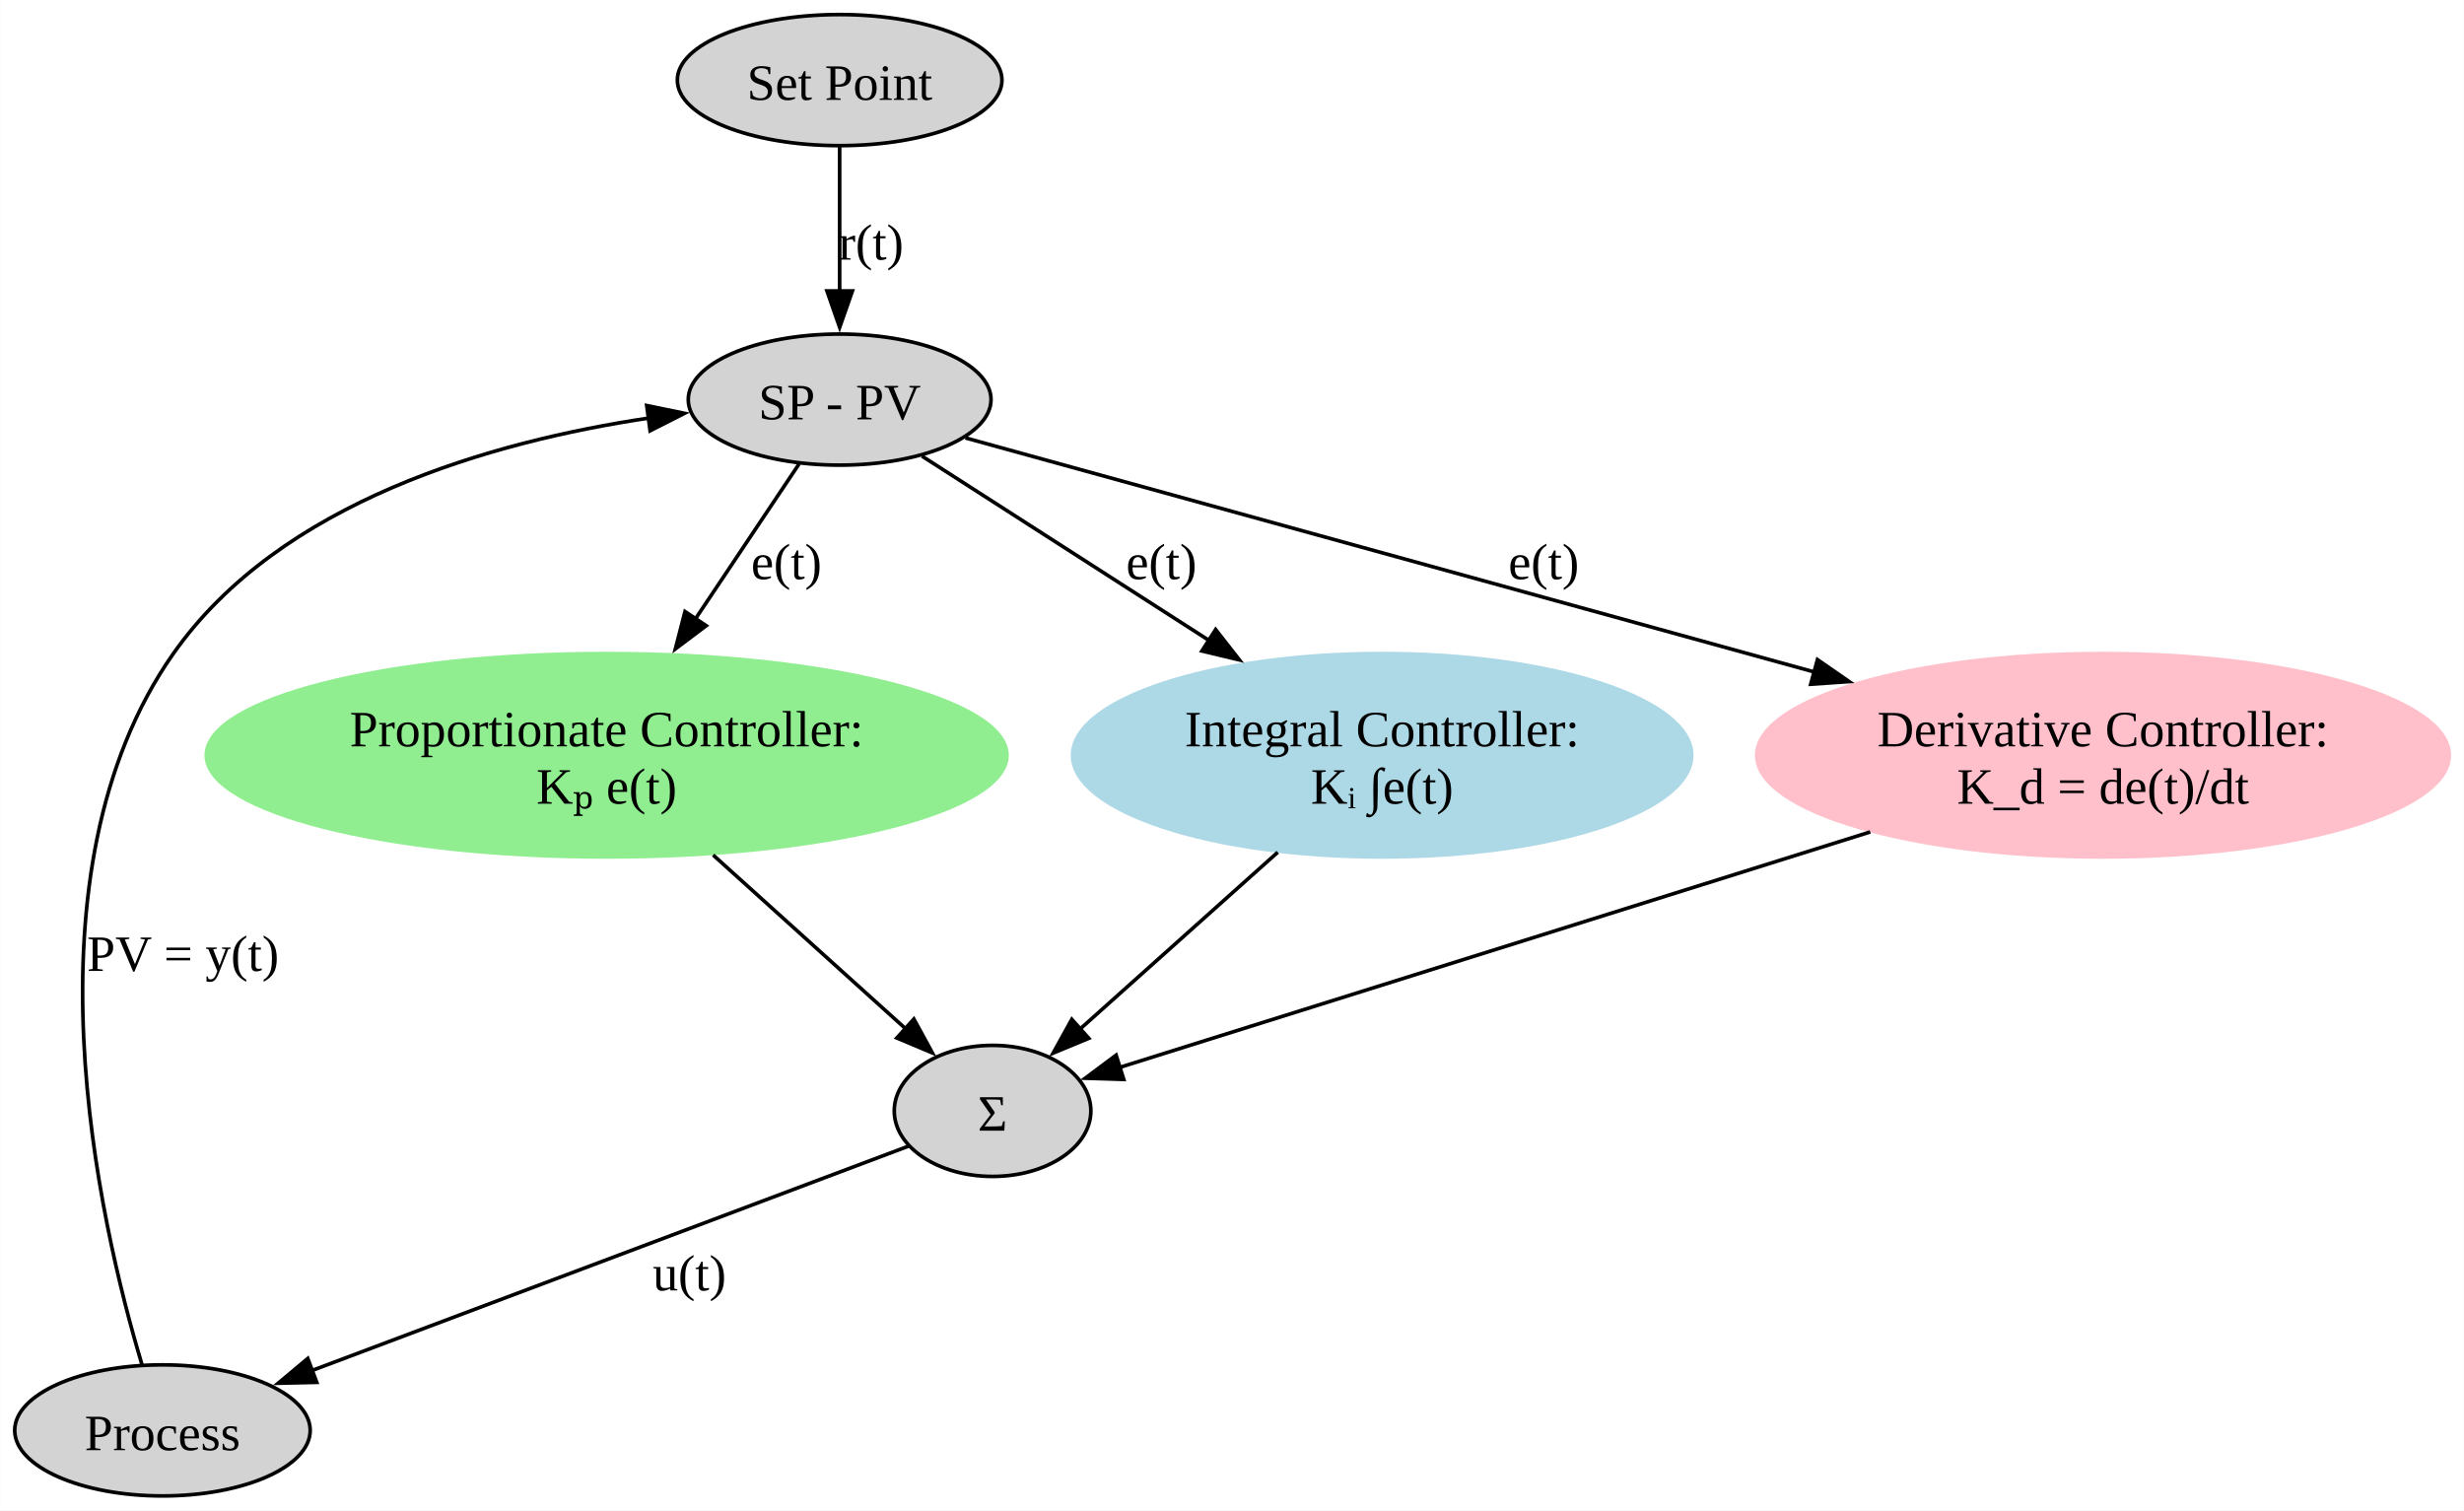
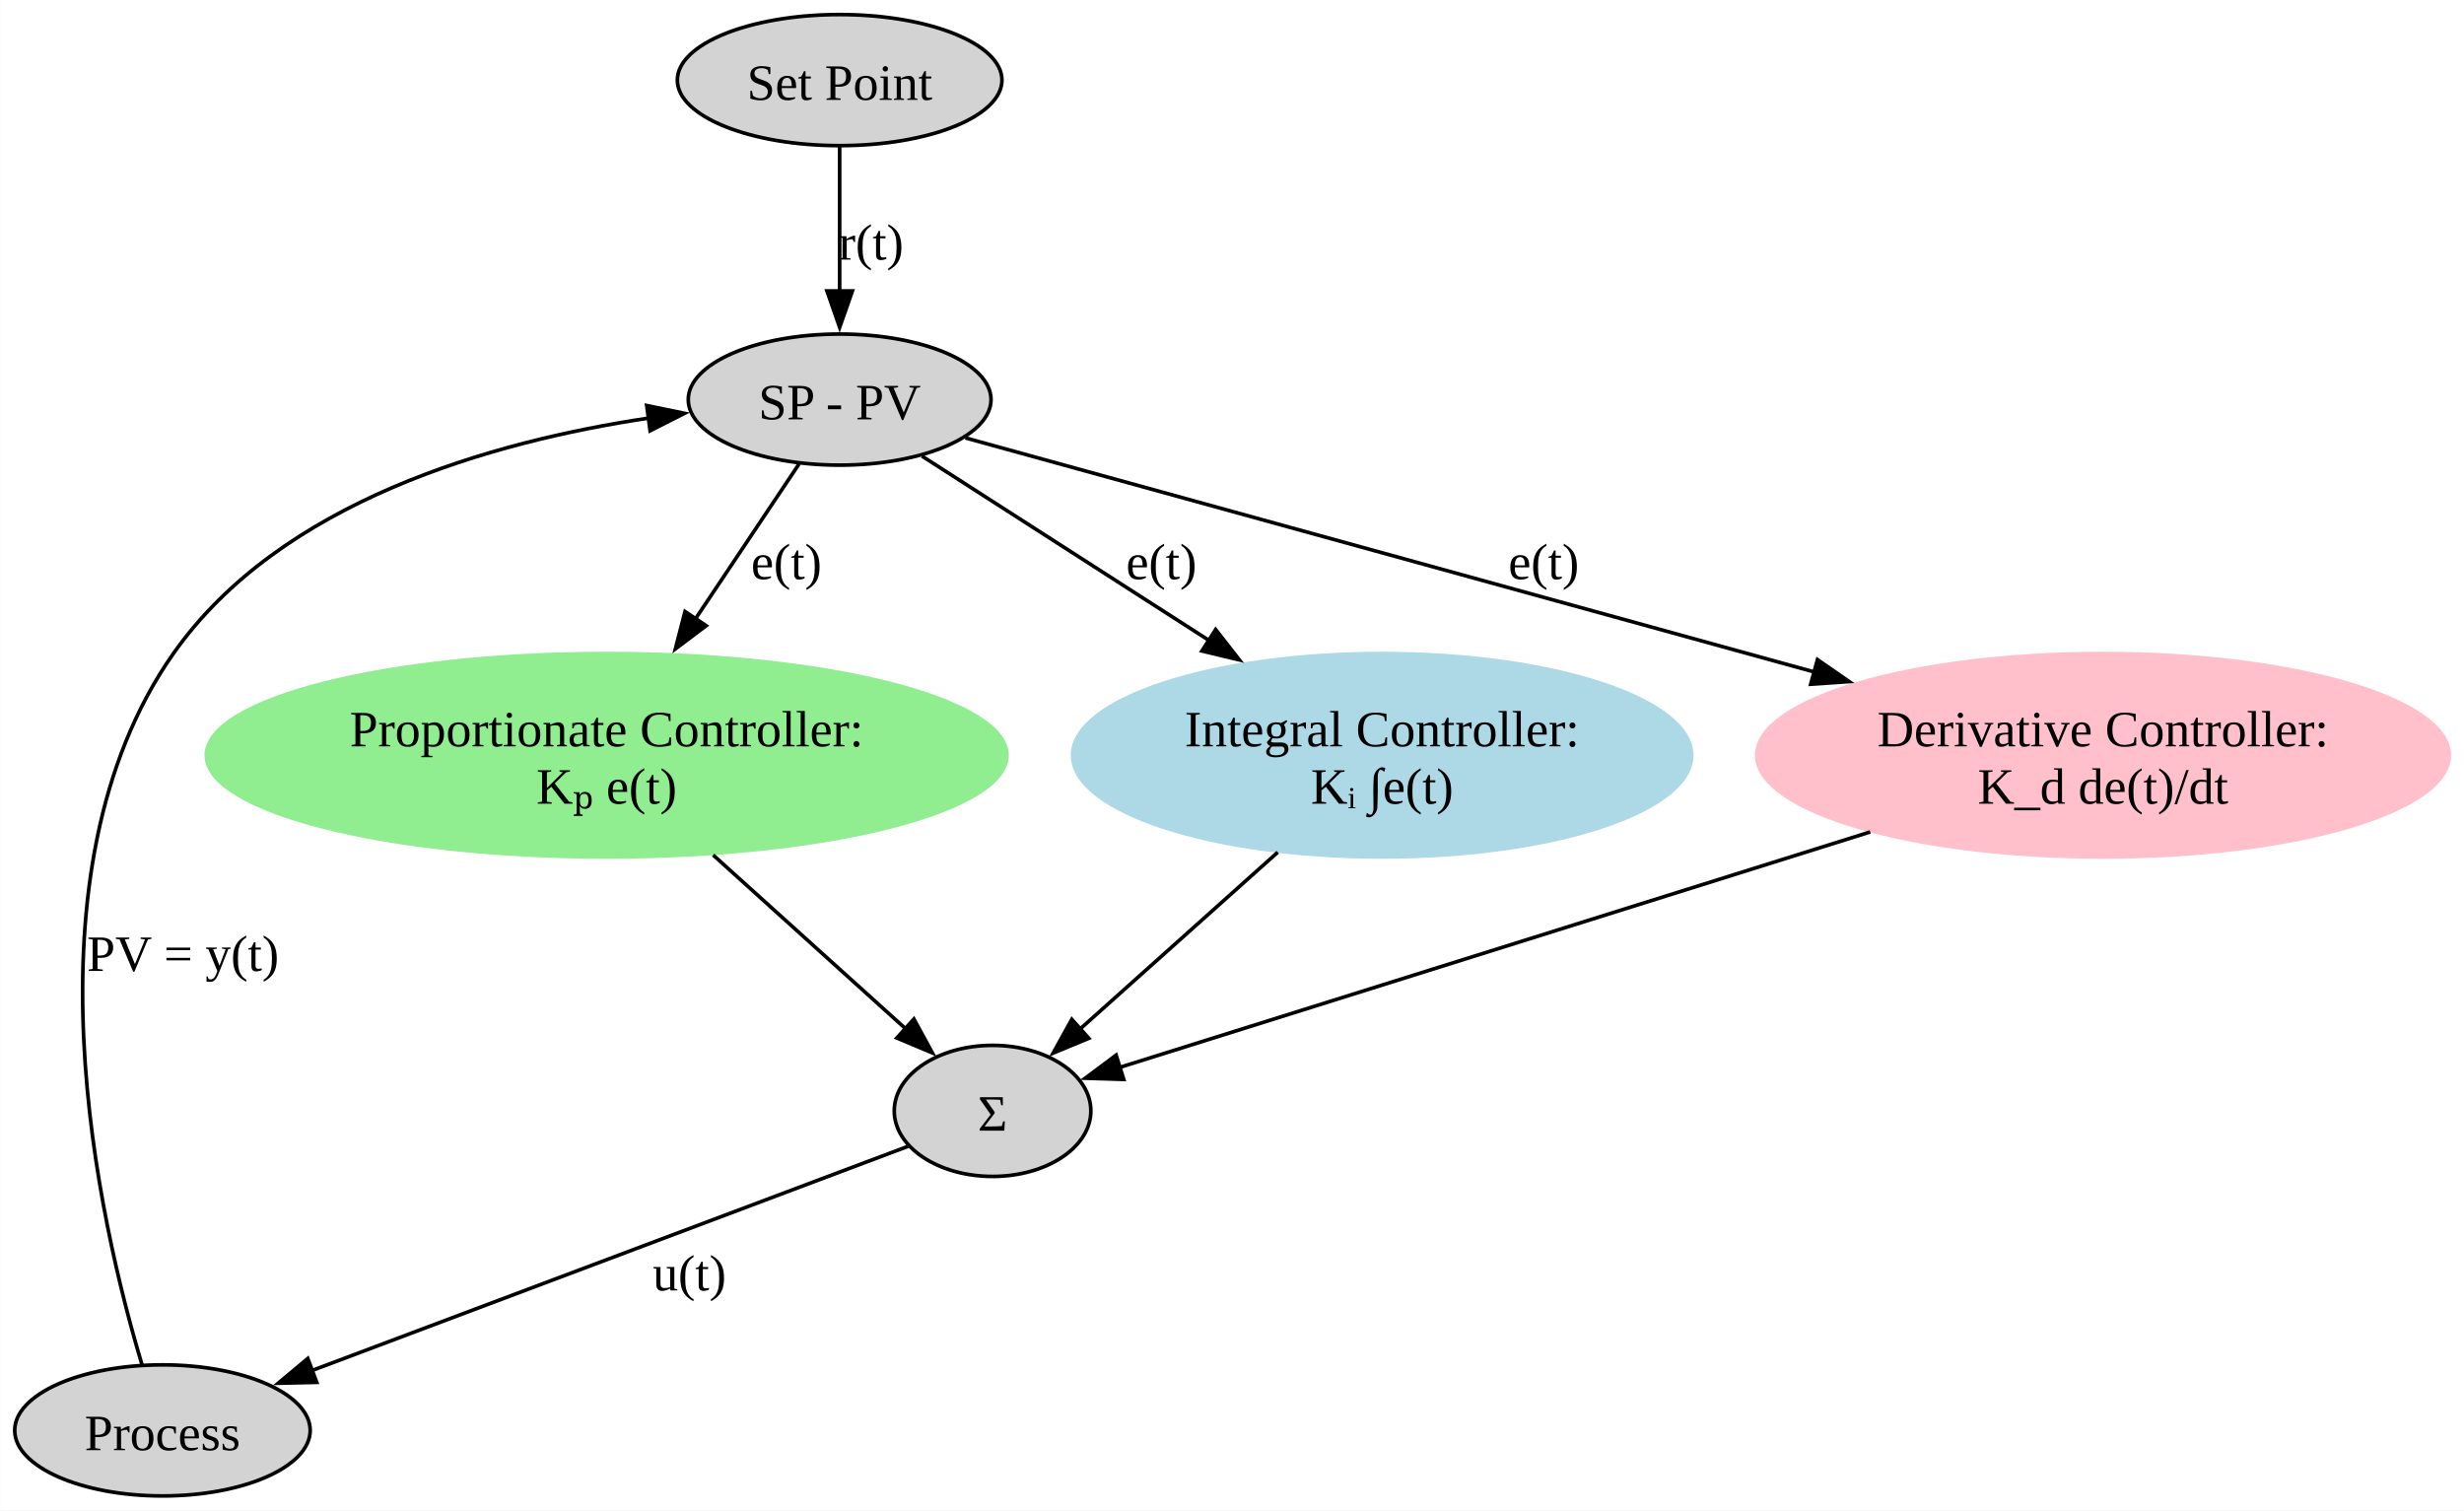
<svg xmlns="http://www.w3.org/2000/svg" width="677pt" height="415pt" viewBox="0.00 0.00 676.69 414.86">
  <g id="graph0" class="graph" transform="scale(1 1) rotate(0) translate(4 410.86)">
    <polygon fill="white" stroke="none" points="-4,4 -4,-410.86 672.69,-410.86 672.69,4 -4,4" />
    <g id="node1" class="node">
      <ellipse fill="lightgrey" stroke="black" cx="226.58" cy="-388.86" rx="44.58" ry="18" />
      <text text-anchor="middle" x="226.58" y="-383.44" font-family="Times New Roman,serif" font-size="14.00">Set Point</text>
    </g>
    <g id="node3" class="node">
      <ellipse fill="lightgrey" stroke="black" cx="226.58" cy="-301.11" rx="41.58" ry="18" />
      <text text-anchor="middle" x="226.58" y="-295.69" font-family="Times New Roman,serif" font-size="14.00">SP - PV</text>
    </g>
    <g id="edge1" class="edge">
      <path fill="none" stroke="black" d="M226.58,-370.51C226.58,-359.12 226.58,-343.95 226.58,-330.79" />
      <polygon fill="black" stroke="black" points="230.09,-330.95 226.58,-320.95 223.09,-330.95 230.09,-330.95" />
      <text text-anchor="middle" x="235.21" y="-339.56" font-family="Times New Roman,serif" font-size="14.00">r(t)</text>
    </g>
    <g id="node2" class="node">
      <ellipse fill="lightgrey" stroke="black" cx="40.58" cy="-18" rx="40.58" ry="18" />
      <text text-anchor="middle" x="40.58" y="-12.57" font-family="Times New Roman,serif" font-size="14.00">Process</text>
    </g>
    <g id="edge2" class="edge">
      <path fill="none" stroke="black" d="M34.95,-36.09C23.31,-74.87 1.07,-170.88 43.58,-231.36 73,-273.2 131.19,-289.6 174.09,-296.02" />
      <polygon fill="black" stroke="black" points="173.59,-299.48 183.97,-297.34 174.52,-292.55 173.59,-299.48" />
      <text text-anchor="middle" x="46.21" y="-144.2" font-family="Times New Roman,serif" font-size="14.00">PV = y(t)</text>
    </g>
    <g id="node4" class="node">
      <ellipse fill="lightgreen" stroke="lightgreen" cx="162.58" cy="-203.43" rx="109.96" ry="27.93" />
      <text text-anchor="middle" x="162.58" y="-205.88" font-family="Times New Roman,serif" font-size="14.00">Proportionate Controller:</text>
      <text text-anchor="middle" x="162.58" y="-190.13" font-family="Times New Roman,serif" font-size="14.00">Kₚ e(t)</text>
    </g>
    <g id="edge3" class="edge">
      <path fill="none" stroke="black" d="M215.44,-283.45C207.56,-271.67 196.71,-255.44 186.88,-240.75" />
      <polygon fill="black" stroke="black" points="189.93,-239.01 181.46,-232.64 184.11,-242.9 189.93,-239.01" />
      <text text-anchor="middle" x="211.96" y="-251.81" font-family="Times New Roman,serif" font-size="14.00">e(t)</text>
    </g>
    <g id="node5" class="node">
      <ellipse fill="lightblue" stroke="lightblue" cx="375.58" cy="-203.43" rx="85.03" ry="27.93" />
      <text text-anchor="middle" x="375.58" y="-205.88" font-family="Times New Roman,serif" font-size="14.00">Integral Controller:</text>
      <text text-anchor="middle" x="375.58" y="-190.13" font-family="Times New Roman,serif" font-size="14.00">Kᵢ ∫e(t)</text>
    </g>
    <g id="edge4" class="edge">
      <path fill="none" stroke="black" d="M249.21,-285.58C270.1,-272.17 301.77,-251.83 328.19,-234.87" />
      <polygon fill="black" stroke="black" points="329.85,-237.96 336.38,-229.61 326.07,-232.07 329.85,-237.96" />
      <text text-anchor="middle" x="314.96" y="-251.81" font-family="Times New Roman,serif" font-size="14.00">e(t)</text>
    </g>
    <g id="node6" class="node">
      <ellipse fill="pink" stroke="pink" cx="573.58" cy="-203.43" rx="95.11" ry="27.93" />
      <text text-anchor="middle" x="573.58" y="-205.88" font-family="Times New Roman,serif" font-size="14.00">Derivative Controller:</text>
-       <text text-anchor="middle" x="573.58" y="-190.13" font-family="Times New Roman,serif" font-size="14.00">K_d = de(t)/dt</text>
+       <text text-anchor="middle" x="573.58" y="-190.13" font-family="Times New Roman,serif" font-size="14.00">K_d de(t)/dt</text>
    </g>
    <g id="edge5" class="edge">
      <path fill="none" stroke="black" d="M261.13,-290.59C315.1,-275.71 420.84,-246.55 494.28,-226.3" />
      <polygon fill="black" stroke="black" points="495.15,-229.69 503.86,-223.66 493.29,-222.94 495.15,-229.69" />
      <text text-anchor="middle" x="419.96" y="-251.81" font-family="Times New Roman,serif" font-size="14.00">e(t)</text>
    </g>
    <g id="node7" class="node">
      <ellipse fill="lightgrey" stroke="black" cx="268.58" cy="-105.75" rx="27" ry="18" />
      <text text-anchor="middle" x="268.58" y="-100.33" font-family="Times New Roman,serif" font-size="14.00">Σ</text>
    </g>
    <g id="edge6" class="edge">
      <path fill="none" stroke="black" d="M191.83,-176.03C208.58,-160.91 229.33,-142.19 245.03,-128.02" />
      <polygon fill="black" stroke="black" points="246.97,-130.98 252.05,-121.68 242.28,-125.78 246.97,-130.98" />
    </g>
    <g id="edge7" class="edge">
      <path fill="none" stroke="black" d="M346.91,-176.79C329.88,-161.56 308.55,-142.48 292.44,-128.08" />
      <polygon fill="black" stroke="black" points="295.01,-125.69 285.22,-121.63 290.35,-130.9 295.01,-125.69" />
    </g>
    <g id="edge8" class="edge">
      <path fill="none" stroke="black" d="M509.65,-182.37C446.93,-162.7 353.63,-133.43 303.49,-117.7" />
      <polygon fill="black" stroke="black" points="304.62,-114.39 294.03,-114.73 302.52,-121.07 304.62,-114.39" />
    </g>
    <g id="edge9" class="edge">
      <path fill="none" stroke="black" d="M245.47,-96.06C207.03,-81.6 129.46,-52.43 81.57,-34.42" />
      <polygon fill="black" stroke="black" points="82.96,-31.2 72.37,-30.96 80.5,-37.75 82.96,-31.2" />
      <text text-anchor="middle" x="185.33" y="-56.45" font-family="Times New Roman,serif" font-size="14.00">u(t)</text>
    </g>
  </g>
</svg>
